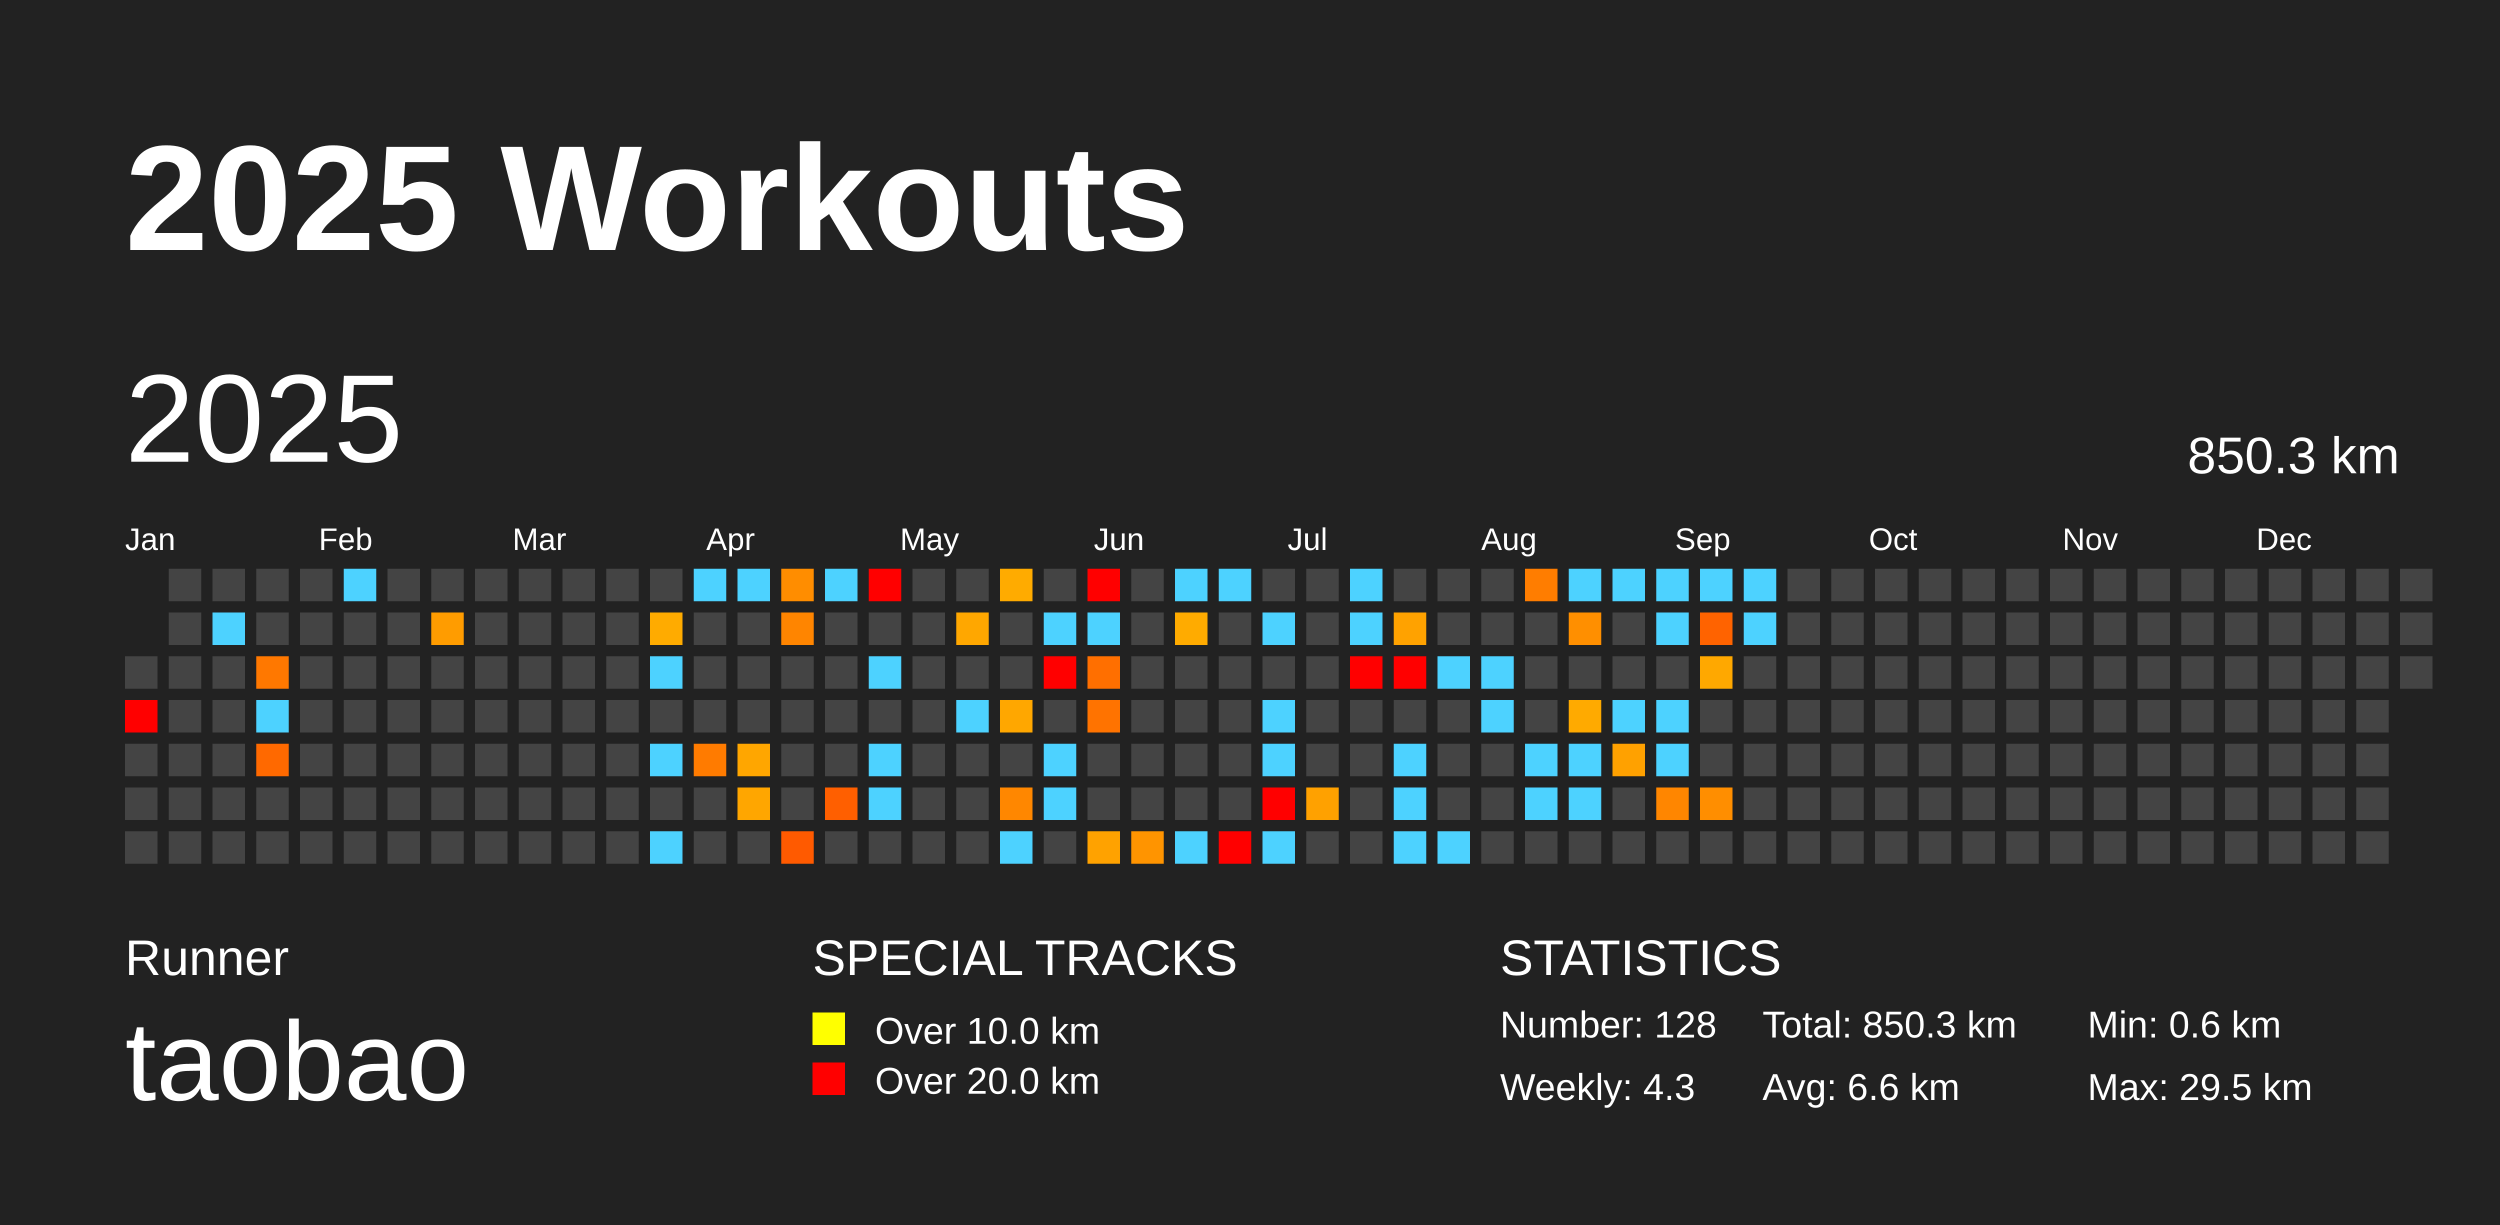
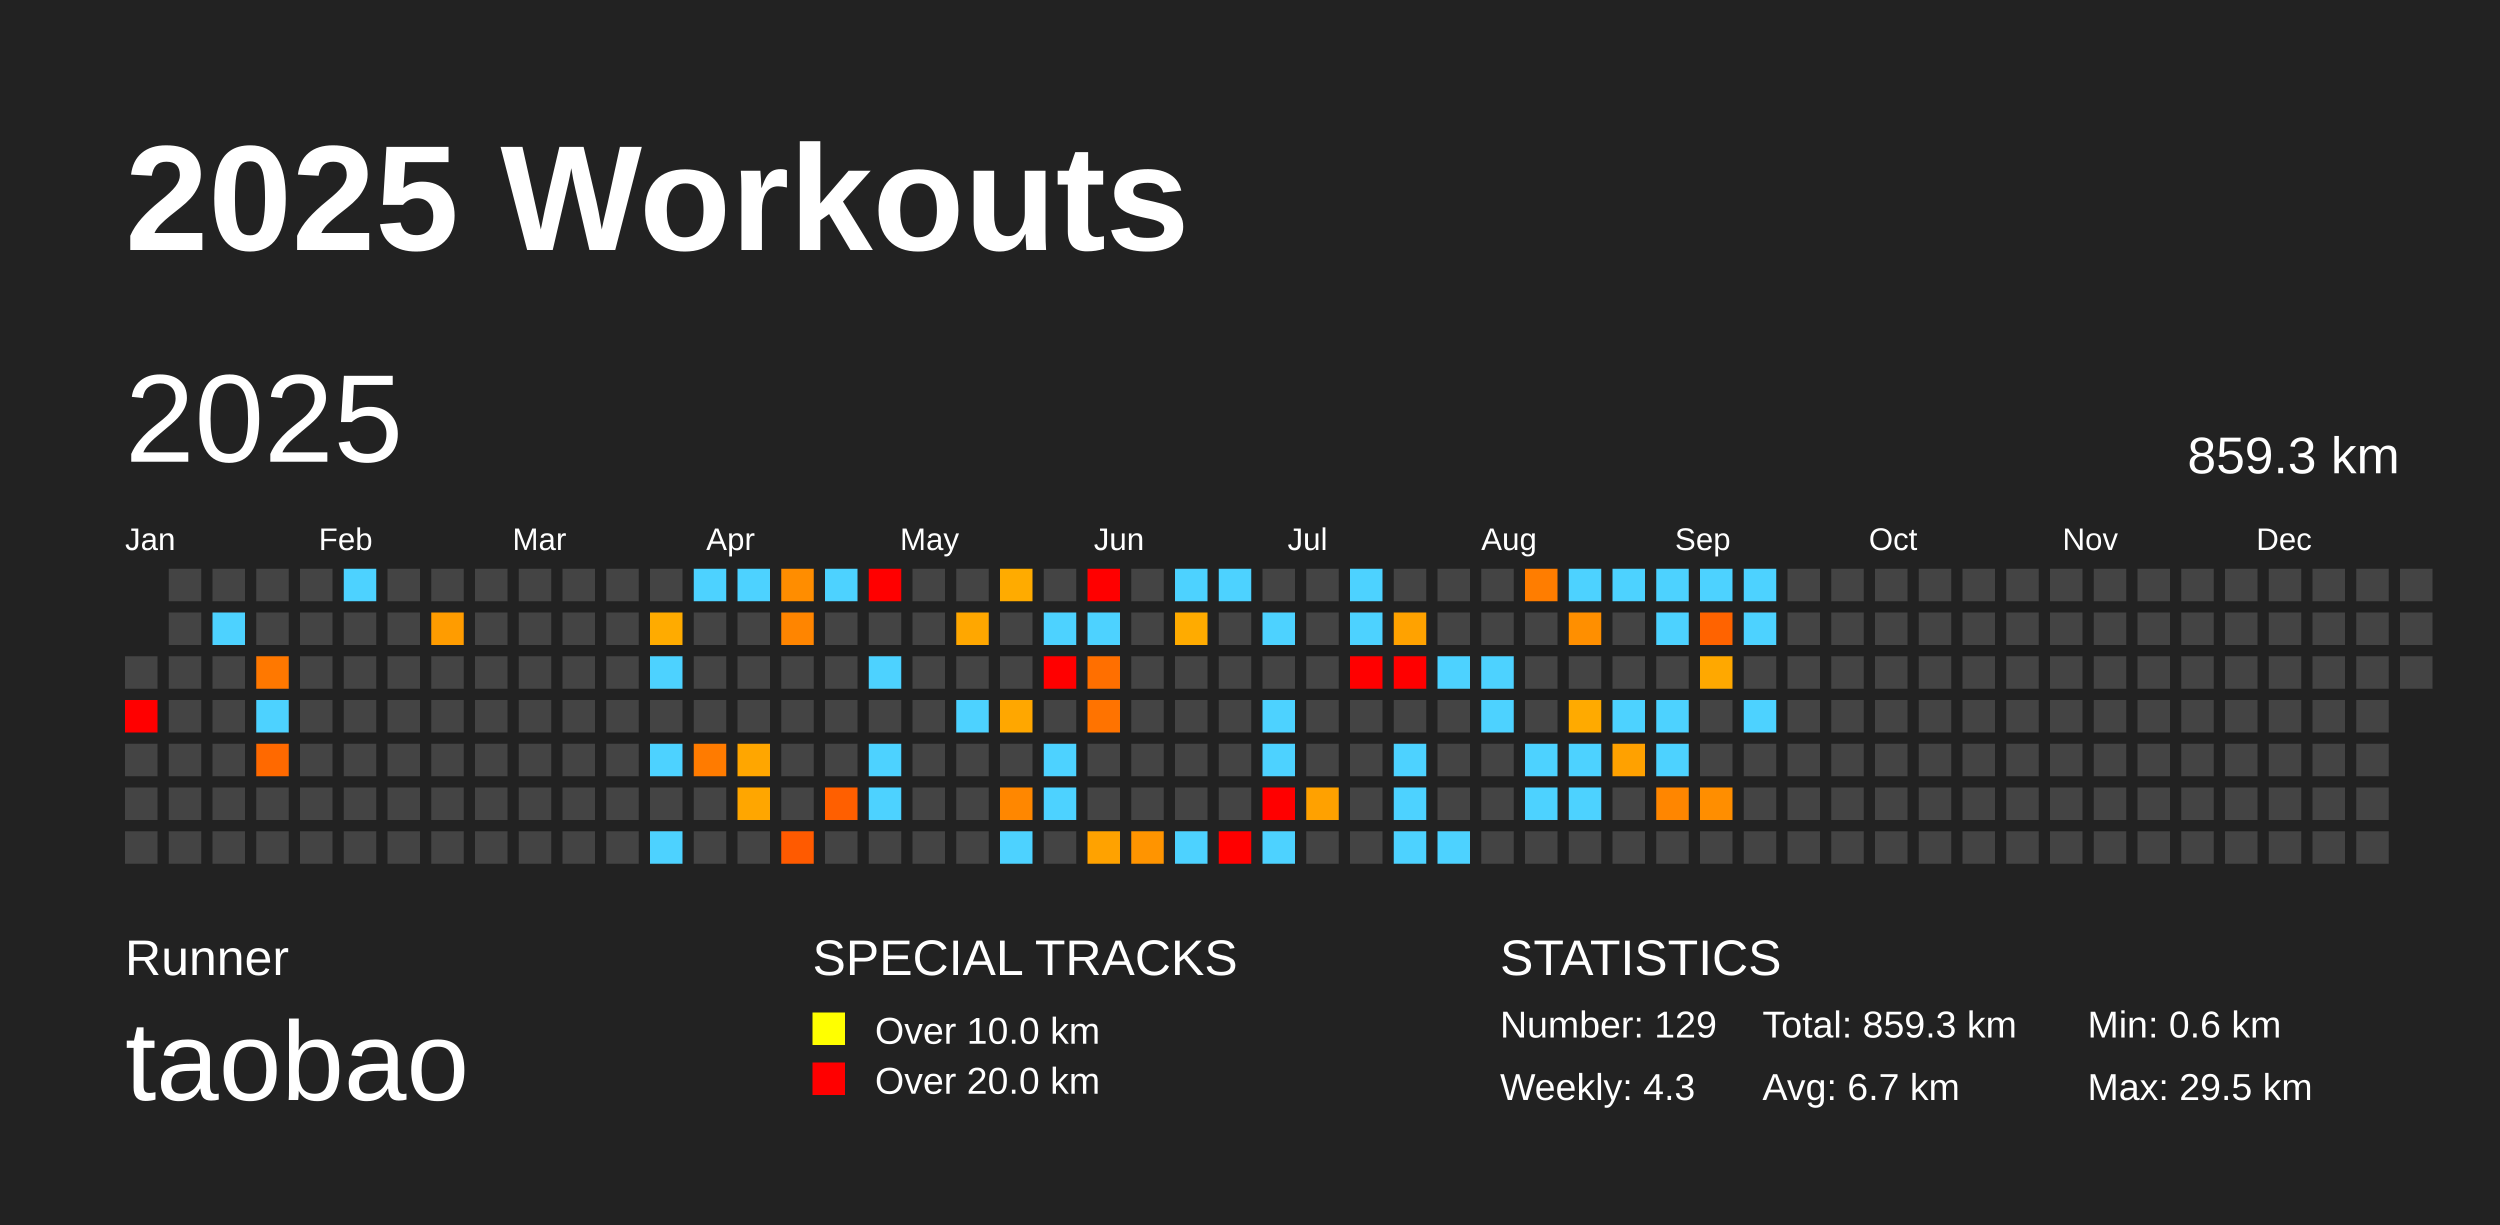
<svg xmlns="http://www.w3.org/2000/svg" baseProfile="full" height="98mm" version="1.1" viewBox="0,0,200,98" width="200mm">
  <defs />
  <rect fill="#222222" height="98" width="200" x="0" y="0" />
  <text fill="#FFFFFF" style="font-size:12px; font-family:Arial; font-weight:bold;" x="10" y="20">2025 Workouts</text>
  <text fill="#FFFFFF" style="font-size:4px; font-family:Arial" x="10" y="78">Runner</text>
  <text fill="#FFFFFF" style="font-size:9px; font-family:Arial" x="10" y="88">taobao</text>
  <text fill="#FFFFFF" style="font-size:4px; font-family:Arial" x="65" y="78">SPECIAL TRACKS</text>
  <rect fill="yellow" height="2.6" width="2.6" x="65" y="81" />
  <text fill="#FFFFFF" style="font-size:3px; font-family:Arial" x="70" y="83.5">Over 10.0 km</text>
  <rect fill="red" height="2.6" width="2.6" x="65" y="85" />
  <text fill="#FFFFFF" style="font-size:3px; font-family:Arial" x="70" y="87.5">Over 20.0 km</text>
  <text fill="#FFFFFF" style="font-size:4px; font-family:Arial" x="120" y="78">STATISTICS</text>
-   <text fill="#FFFFFF" style="font-size:3px; font-family:Arial" x="120" y="83">Number: 128</text>
+   <text fill="#FFFFFF" style="font-size:3px; font-family:Arial" x="120" y="83">Number: 129</text>
  <text fill="#FFFFFF" style="font-size:3px; font-family:Arial" x="120" y="88">Weekly: 4.3</text>
-   <text fill="#FFFFFF" style="font-size:3px; font-family:Arial" x="141" y="83">Total: 850.3 km</text>
-   <text fill="#FFFFFF" style="font-size:3px; font-family:Arial" x="141" y="88">Avg: 6.6 km</text>
+   <text fill="#FFFFFF" style="font-size:3px; font-family:Arial" x="141" y="83">Total: 859.3 km</text>
+   <text fill="#FFFFFF" style="font-size:3px; font-family:Arial" x="141" y="88">Avg: 6.7 km</text>
  <text fill="#FFFFFF" style="font-size:3px; font-family:Arial" x="167" y="83">Min: 0.6 km</text>
  <text fill="#FFFFFF" style="font-size:3px; font-family:Arial" x="167" y="88">Max: 29.5 km</text>
  <text dominant-baseline="hanging" fill="#FFFFFF" style="font-size:10.0px; font-family:Arial;" x="10" y="30">2025</text>
-   <text dominant-baseline="hanging" fill="#FFFFFF" style="font-size:4.125px; font-family:Arial;" x="175" y="35">850.3 km</text>
+   <text dominant-baseline="hanging" fill="#FFFFFF" style="font-size:4.125px; font-family:Arial;" x="175" y="35">859.3 km</text>
  <text fill="#FFFFFF" style="font-size:2.5px; font-family:Arial" x="10.0" y="44">Jan</text>
  <text fill="#FFFFFF" style="font-size:2.5px; font-family:Arial" x="25.5" y="44">Feb</text>
  <text fill="#FFFFFF" style="font-size:2.5px; font-family:Arial" x="41.0" y="44">Mar</text>
  <text fill="#FFFFFF" style="font-size:2.5px; font-family:Arial" x="56.5" y="44">Apr</text>
  <text fill="#FFFFFF" style="font-size:2.5px; font-family:Arial" x="72.0" y="44">May</text>
  <text fill="#FFFFFF" style="font-size:2.5px; font-family:Arial" x="87.5" y="44">Jun</text>
  <text fill="#FFFFFF" style="font-size:2.5px; font-family:Arial" x="103.0" y="44">Jul</text>
  <text fill="#FFFFFF" style="font-size:2.5px; font-family:Arial" x="118.5" y="44">Aug</text>
  <text fill="#FFFFFF" style="font-size:2.5px; font-family:Arial" x="134.0" y="44">Sep</text>
  <text fill="#FFFFFF" style="font-size:2.5px; font-family:Arial" x="149.5" y="44">Oct</text>
  <text fill="#FFFFFF" style="font-size:2.5px; font-family:Arial" x="165.0" y="44">Nov</text>
  <text fill="#FFFFFF" style="font-size:2.5px; font-family:Arial" x="180.5" y="44">Dec</text>
  <rect fill="#444444" height="2.6" width="2.6" x="10.0" y="52.5" />
  <rect fill="red" height="2.6" width="2.6" x="10.0" y="56.0" />
  <rect fill="#444444" height="2.6" width="2.6" x="10.0" y="59.5" />
  <rect fill="#444444" height="2.6" width="2.6" x="10.0" y="63.0" />
  <rect fill="#444444" height="2.6" width="2.6" x="10.0" y="66.5" />
  <rect fill="#444444" height="2.6" width="2.6" x="13.5" y="45.5" />
  <rect fill="#444444" height="2.6" width="2.6" x="13.5" y="49.0" />
  <rect fill="#444444" height="2.6" width="2.6" x="13.5" y="52.5" />
  <rect fill="#444444" height="2.6" width="2.6" x="13.5" y="56.0" />
  <rect fill="#444444" height="2.6" width="2.6" x="13.5" y="59.5" />
  <rect fill="#444444" height="2.6" width="2.6" x="13.5" y="63.0" />
  <rect fill="#444444" height="2.6" width="2.6" x="13.5" y="66.5" />
  <rect fill="#444444" height="2.6" width="2.6" x="17.0" y="45.5" />
  <rect fill="#4dd2ff" height="2.6" width="2.6" x="17.0" y="49.0" />
  <rect fill="#444444" height="2.6" width="2.6" x="17.0" y="52.5" />
  <rect fill="#444444" height="2.6" width="2.6" x="17.0" y="56.0" />
  <rect fill="#444444" height="2.6" width="2.6" x="17.0" y="59.5" />
  <rect fill="#444444" height="2.6" width="2.6" x="17.0" y="63.0" />
  <rect fill="#444444" height="2.6" width="2.6" x="17.0" y="66.5" />
  <rect fill="#444444" height="2.6" width="2.6" x="20.5" y="45.5" />
  <rect fill="#444444" height="2.6" width="2.6" x="20.5" y="49.0" />
  <rect fill="#ff7800" height="2.6" width="2.6" x="20.5" y="52.5" />
  <rect fill="#4dd2ff" height="2.6" width="2.6" x="20.5" y="56.0" />
  <rect fill="#ff6900" height="2.6" width="2.6" x="20.5" y="59.5" />
  <rect fill="#444444" height="2.6" width="2.6" x="20.5" y="63.0" />
  <rect fill="#444444" height="2.6" width="2.6" x="20.5" y="66.5" />
  <rect fill="#444444" height="2.6" width="2.6" x="24.0" y="45.5" />
  <rect fill="#444444" height="2.6" width="2.6" x="24.0" y="49.0" />
  <rect fill="#444444" height="2.6" width="2.6" x="24.0" y="52.5" />
  <rect fill="#444444" height="2.6" width="2.6" x="24.0" y="56.0" />
  <rect fill="#444444" height="2.6" width="2.6" x="24.0" y="59.5" />
  <rect fill="#444444" height="2.6" width="2.6" x="24.0" y="63.0" />
  <rect fill="#444444" height="2.6" width="2.6" x="24.0" y="66.5" />
  <rect fill="#4dd2ff" height="2.6" width="2.6" x="27.5" y="45.5" />
  <rect fill="#444444" height="2.6" width="2.6" x="27.5" y="49.0" />
  <rect fill="#444444" height="2.6" width="2.6" x="27.5" y="52.5" />
  <rect fill="#444444" height="2.6" width="2.6" x="27.5" y="56.0" />
  <rect fill="#444444" height="2.6" width="2.6" x="27.5" y="59.5" />
  <rect fill="#444444" height="2.6" width="2.6" x="27.5" y="63.0" />
  <rect fill="#444444" height="2.6" width="2.6" x="27.5" y="66.5" />
  <rect fill="#444444" height="2.6" width="2.6" x="31.0" y="45.5" />
  <rect fill="#444444" height="2.6" width="2.6" x="31.0" y="49.0" />
  <rect fill="#444444" height="2.6" width="2.6" x="31.0" y="52.5" />
  <rect fill="#444444" height="2.6" width="2.6" x="31.0" y="56.0" />
  <rect fill="#444444" height="2.6" width="2.6" x="31.0" y="59.5" />
  <rect fill="#444444" height="2.6" width="2.6" x="31.0" y="63.0" />
  <rect fill="#444444" height="2.6" width="2.6" x="31.0" y="66.5" />
  <rect fill="#444444" height="2.6" width="2.6" x="34.5" y="45.5" />
  <rect fill="#ff9c00" height="2.6" width="2.6" x="34.5" y="49.0" />
  <rect fill="#444444" height="2.6" width="2.6" x="34.5" y="52.5" />
  <rect fill="#444444" height="2.6" width="2.6" x="34.5" y="56.0" />
  <rect fill="#444444" height="2.6" width="2.6" x="34.5" y="59.5" />
  <rect fill="#444444" height="2.6" width="2.6" x="34.5" y="63.0" />
  <rect fill="#444444" height="2.6" width="2.6" x="34.5" y="66.5" />
  <rect fill="#444444" height="2.6" width="2.6" x="38.0" y="45.5" />
  <rect fill="#444444" height="2.6" width="2.6" x="38.0" y="49.0" />
  <rect fill="#444444" height="2.6" width="2.6" x="38.0" y="52.5" />
  <rect fill="#444444" height="2.6" width="2.6" x="38.0" y="56.0" />
  <rect fill="#444444" height="2.6" width="2.6" x="38.0" y="59.5" />
  <rect fill="#444444" height="2.6" width="2.6" x="38.0" y="63.0" />
  <rect fill="#444444" height="2.6" width="2.6" x="38.0" y="66.5" />
  <rect fill="#444444" height="2.6" width="2.6" x="41.5" y="45.5" />
  <rect fill="#444444" height="2.6" width="2.6" x="41.5" y="49.0" />
  <rect fill="#444444" height="2.6" width="2.6" x="41.5" y="52.5" />
  <rect fill="#444444" height="2.6" width="2.6" x="41.5" y="56.0" />
  <rect fill="#444444" height="2.6" width="2.6" x="41.5" y="59.5" />
  <rect fill="#444444" height="2.6" width="2.6" x="41.5" y="63.0" />
  <rect fill="#444444" height="2.6" width="2.6" x="41.5" y="66.5" />
  <rect fill="#444444" height="2.6" width="2.6" x="45.0" y="45.5" />
  <rect fill="#444444" height="2.6" width="2.6" x="45.0" y="49.0" />
  <rect fill="#444444" height="2.6" width="2.6" x="45.0" y="52.5" />
  <rect fill="#444444" height="2.6" width="2.6" x="45.0" y="56.0" />
  <rect fill="#444444" height="2.6" width="2.6" x="45.0" y="59.5" />
  <rect fill="#444444" height="2.6" width="2.6" x="45.0" y="63.0" />
  <rect fill="#444444" height="2.6" width="2.6" x="45.0" y="66.5" />
  <rect fill="#444444" height="2.6" width="2.6" x="48.5" y="45.5" />
  <rect fill="#444444" height="2.6" width="2.6" x="48.5" y="49.0" />
  <rect fill="#444444" height="2.6" width="2.6" x="48.5" y="52.5" />
  <rect fill="#444444" height="2.6" width="2.6" x="48.5" y="56.0" />
  <rect fill="#444444" height="2.6" width="2.6" x="48.5" y="59.5" />
  <rect fill="#444444" height="2.6" width="2.6" x="48.5" y="63.0" />
  <rect fill="#444444" height="2.6" width="2.6" x="48.5" y="66.5" />
  <rect fill="#444444" height="2.6" width="2.6" x="52.0" y="45.5" />
  <rect fill="#ffab00" height="2.6" width="2.6" x="52.0" y="49.0" />
  <rect fill="#4dd2ff" height="2.6" width="2.6" x="52.0" y="52.5" />
  <rect fill="#444444" height="2.6" width="2.6" x="52.0" y="56.0" />
  <rect fill="#4dd2ff" height="2.6" width="2.6" x="52.0" y="59.5" />
  <rect fill="#444444" height="2.6" width="2.6" x="52.0" y="63.0" />
  <rect fill="#4dd2ff" height="2.6" width="2.6" x="52.0" y="66.5" />
  <rect fill="#4dd2ff" height="2.6" width="2.6" x="55.5" y="45.5" />
  <rect fill="#444444" height="2.6" width="2.6" x="55.5" y="49.0" />
  <rect fill="#444444" height="2.6" width="2.6" x="55.5" y="52.5" />
  <rect fill="#444444" height="2.6" width="2.6" x="55.5" y="56.0" />
  <rect fill="#ff7b00" height="2.6" width="2.6" x="55.5" y="59.5" />
  <rect fill="#444444" height="2.6" width="2.6" x="55.5" y="63.0" />
  <rect fill="#444444" height="2.6" width="2.6" x="55.5" y="66.5" />
  <rect fill="#4dd2ff" height="2.6" width="2.6" x="59.0" y="45.5" />
  <rect fill="#444444" height="2.6" width="2.6" x="59.0" y="49.0" />
  <rect fill="#444444" height="2.6" width="2.6" x="59.0" y="52.5" />
  <rect fill="#444444" height="2.6" width="2.6" x="59.0" y="56.0" />
  <rect fill="#ffa600" height="2.6" width="2.6" x="59.0" y="59.5" />
  <rect fill="#ffa600" height="2.6" width="2.6" x="59.0" y="63.0" />
  <rect fill="#444444" height="2.6" width="2.6" x="59.0" y="66.5" />
  <rect fill="#ff8d00" height="2.6" width="2.6" x="62.5" y="45.5" />
  <rect fill="#ff8500" height="2.6" width="2.6" x="62.5" y="49.0" />
  <rect fill="#444444" height="2.6" width="2.6" x="62.5" y="52.5" />
  <rect fill="#444444" height="2.6" width="2.6" x="62.5" y="56.0" />
  <rect fill="#444444" height="2.6" width="2.6" x="62.5" y="59.5" />
  <rect fill="#444444" height="2.6" width="2.6" x="62.5" y="63.0" />
  <rect fill="#ff5a00" height="2.6" width="2.6" x="62.5" y="66.5" />
  <rect fill="#4dd2ff" height="2.6" width="2.6" x="66.0" y="45.5" />
  <rect fill="#444444" height="2.6" width="2.6" x="66.0" y="49.0" />
  <rect fill="#444444" height="2.6" width="2.6" x="66.0" y="52.5" />
  <rect fill="#444444" height="2.6" width="2.6" x="66.0" y="56.0" />
  <rect fill="#444444" height="2.6" width="2.6" x="66.0" y="59.5" />
  <rect fill="#ff5f00" height="2.6" width="2.6" x="66.0" y="63.0" />
  <rect fill="#444444" height="2.6" width="2.6" x="66.0" y="66.5" />
  <rect fill="red" height="2.6" width="2.6" x="69.5" y="45.5" />
  <rect fill="#444444" height="2.6" width="2.6" x="69.5" y="49.0" />
  <rect fill="#4dd2ff" height="2.6" width="2.6" x="69.5" y="52.5" />
  <rect fill="#444444" height="2.6" width="2.6" x="69.5" y="56.0" />
  <rect fill="#4dd2ff" height="2.6" width="2.6" x="69.5" y="59.5" />
  <rect fill="#4dd2ff" height="2.6" width="2.6" x="69.5" y="63.0" />
  <rect fill="#444444" height="2.6" width="2.6" x="69.5" y="66.5" />
  <rect fill="#444444" height="2.6" width="2.6" x="73.0" y="45.5" />
  <rect fill="#444444" height="2.6" width="2.6" x="73.0" y="49.0" />
  <rect fill="#444444" height="2.6" width="2.6" x="73.0" y="52.5" />
  <rect fill="#444444" height="2.6" width="2.6" x="73.0" y="56.0" />
  <rect fill="#444444" height="2.6" width="2.6" x="73.0" y="59.5" />
  <rect fill="#444444" height="2.6" width="2.6" x="73.0" y="63.0" />
  <rect fill="#444444" height="2.6" width="2.6" x="73.0" y="66.5" />
  <rect fill="#444444" height="2.6" width="2.6" x="76.5" y="45.5" />
  <rect fill="#ffa700" height="2.6" width="2.6" x="76.5" y="49.0" />
  <rect fill="#444444" height="2.6" width="2.6" x="76.5" y="52.5" />
  <rect fill="#4dd2ff" height="2.6" width="2.6" x="76.5" y="56.0" />
  <rect fill="#444444" height="2.6" width="2.6" x="76.5" y="59.5" />
  <rect fill="#444444" height="2.6" width="2.6" x="76.5" y="63.0" />
  <rect fill="#444444" height="2.6" width="2.6" x="76.5" y="66.5" />
  <rect fill="#ffab00" height="2.6" width="2.6" x="80.0" y="45.5" />
  <rect fill="#444444" height="2.6" width="2.6" x="80.0" y="49.0" />
  <rect fill="#444444" height="2.6" width="2.6" x="80.0" y="52.5" />
  <rect fill="#ffa700" height="2.6" width="2.6" x="80.0" y="56.0" />
  <rect fill="#444444" height="2.6" width="2.6" x="80.0" y="59.5" />
  <rect fill="#ff8700" height="2.6" width="2.6" x="80.0" y="63.0" />
  <rect fill="#4dd2ff" height="2.6" width="2.6" x="80.0" y="66.5" />
  <rect fill="#444444" height="2.6" width="2.6" x="83.5" y="45.5" />
  <rect fill="#4dd2ff" height="2.6" width="2.6" x="83.5" y="49.0" />
  <rect fill="red" height="2.6" width="2.6" x="83.5" y="52.5" />
  <rect fill="#444444" height="2.6" width="2.6" x="83.5" y="56.0" />
  <rect fill="#4dd2ff" height="2.6" width="2.6" x="83.5" y="59.5" />
  <rect fill="#4dd2ff" height="2.6" width="2.6" x="83.5" y="63.0" />
  <rect fill="#444444" height="2.6" width="2.6" x="83.5" y="66.5" />
  <rect fill="red" height="2.6" width="2.6" x="87.0" y="45.5" />
  <rect fill="#4dd2ff" height="2.6" width="2.6" x="87.0" y="49.0" />
  <rect fill="#ff6f00" height="2.6" width="2.6" x="87.0" y="52.5" />
  <rect fill="#ff7300" height="2.6" width="2.6" x="87.0" y="56.0" />
  <rect fill="#444444" height="2.6" width="2.6" x="87.0" y="59.5" />
  <rect fill="#444444" height="2.6" width="2.6" x="87.0" y="63.0" />
  <rect fill="#ffa200" height="2.6" width="2.6" x="87.0" y="66.5" />
  <rect fill="#444444" height="2.6" width="2.6" x="90.5" y="45.5" />
  <rect fill="#444444" height="2.6" width="2.6" x="90.5" y="49.0" />
  <rect fill="#444444" height="2.6" width="2.6" x="90.5" y="52.5" />
  <rect fill="#444444" height="2.6" width="2.6" x="90.5" y="56.0" />
  <rect fill="#444444" height="2.6" width="2.6" x="90.5" y="59.5" />
  <rect fill="#444444" height="2.6" width="2.6" x="90.5" y="63.0" />
  <rect fill="#ff9400" height="2.6" width="2.6" x="90.5" y="66.5" />
  <rect fill="#4dd2ff" height="2.6" width="2.6" x="94.0" y="45.5" />
  <rect fill="#ffab00" height="2.6" width="2.6" x="94.0" y="49.0" />
  <rect fill="#444444" height="2.6" width="2.6" x="94.0" y="52.5" />
  <rect fill="#444444" height="2.6" width="2.6" x="94.0" y="56.0" />
  <rect fill="#444444" height="2.6" width="2.6" x="94.0" y="59.5" />
  <rect fill="#444444" height="2.6" width="2.6" x="94.0" y="63.0" />
  <rect fill="#4dd2ff" height="2.6" width="2.6" x="94.0" y="66.5" />
  <rect fill="#4dd2ff" height="2.6" width="2.6" x="97.5" y="45.5" />
  <rect fill="#444444" height="2.6" width="2.6" x="97.5" y="49.0" />
  <rect fill="#444444" height="2.6" width="2.6" x="97.5" y="52.5" />
  <rect fill="#444444" height="2.6" width="2.6" x="97.5" y="56.0" />
  <rect fill="#444444" height="2.6" width="2.6" x="97.5" y="59.5" />
  <rect fill="#444444" height="2.6" width="2.6" x="97.5" y="63.0" />
  <rect fill="red" height="2.6" width="2.6" x="97.5" y="66.5" />
  <rect fill="#444444" height="2.6" width="2.6" x="101.0" y="45.5" />
  <rect fill="#4dd2ff" height="2.6" width="2.6" x="101.0" y="49.0" />
  <rect fill="#444444" height="2.6" width="2.6" x="101.0" y="52.5" />
  <rect fill="#4dd2ff" height="2.6" width="2.6" x="101.0" y="56.0" />
  <rect fill="#4dd2ff" height="2.6" width="2.6" x="101.0" y="59.5" />
  <rect fill="red" height="2.6" width="2.6" x="101.0" y="63.0" />
  <rect fill="#4dd2ff" height="2.6" width="2.6" x="101.0" y="66.5" />
  <rect fill="#444444" height="2.6" width="2.6" x="104.5" y="45.5" />
  <rect fill="#444444" height="2.6" width="2.6" x="104.5" y="49.0" />
  <rect fill="#444444" height="2.6" width="2.6" x="104.5" y="52.5" />
  <rect fill="#444444" height="2.6" width="2.6" x="104.5" y="56.0" />
  <rect fill="#444444" height="2.6" width="2.6" x="104.5" y="59.5" />
  <rect fill="#ffa100" height="2.6" width="2.6" x="104.5" y="63.0" />
  <rect fill="#444444" height="2.6" width="2.6" x="104.5" y="66.5" />
  <rect fill="#4dd2ff" height="2.6" width="2.6" x="108.0" y="45.5" />
  <rect fill="#4dd2ff" height="2.6" width="2.6" x="108.0" y="49.0" />
  <rect fill="red" height="2.6" width="2.6" x="108.0" y="52.5" />
  <rect fill="#444444" height="2.6" width="2.6" x="108.0" y="56.0" />
  <rect fill="#444444" height="2.6" width="2.6" x="108.0" y="59.5" />
  <rect fill="#444444" height="2.6" width="2.6" x="108.0" y="63.0" />
  <rect fill="#444444" height="2.6" width="2.6" x="108.0" y="66.5" />
  <rect fill="#444444" height="2.6" width="2.6" x="111.5" y="45.5" />
  <rect fill="#ffa200" height="2.6" width="2.6" x="111.5" y="49.0" />
  <rect fill="red" height="2.6" width="2.6" x="111.5" y="52.5" />
  <rect fill="#444444" height="2.6" width="2.6" x="111.5" y="56.0" />
  <rect fill="#4dd2ff" height="2.6" width="2.6" x="111.5" y="59.5" />
  <rect fill="#4dd2ff" height="2.6" width="2.6" x="111.5" y="63.0" />
  <rect fill="#4dd2ff" height="2.6" width="2.6" x="111.5" y="66.5" />
  <rect fill="#444444" height="2.6" width="2.6" x="115.0" y="45.5" />
  <rect fill="#444444" height="2.6" width="2.6" x="115.0" y="49.0" />
  <rect fill="#4dd2ff" height="2.6" width="2.6" x="115.0" y="52.5" />
  <rect fill="#444444" height="2.6" width="2.6" x="115.0" y="56.0" />
  <rect fill="#444444" height="2.6" width="2.6" x="115.0" y="59.5" />
  <rect fill="#444444" height="2.6" width="2.6" x="115.0" y="63.0" />
  <rect fill="#4dd2ff" height="2.6" width="2.6" x="115.0" y="66.5" />
  <rect fill="#444444" height="2.6" width="2.6" x="118.5" y="45.5" />
  <rect fill="#444444" height="2.6" width="2.6" x="118.5" y="49.0" />
  <rect fill="#4dd2ff" height="2.6" width="2.6" x="118.5" y="52.5" />
  <rect fill="#4dd2ff" height="2.6" width="2.6" x="118.5" y="56.0" />
  <rect fill="#444444" height="2.6" width="2.6" x="118.5" y="59.5" />
  <rect fill="#444444" height="2.6" width="2.6" x="118.5" y="63.0" />
  <rect fill="#444444" height="2.6" width="2.6" x="118.5" y="66.5" />
  <rect fill="#ff7d00" height="2.6" width="2.6" x="122.0" y="45.5" />
  <rect fill="#444444" height="2.6" width="2.6" x="122.0" y="49.0" />
  <rect fill="#444444" height="2.6" width="2.6" x="122.0" y="52.5" />
  <rect fill="#444444" height="2.6" width="2.6" x="122.0" y="56.0" />
  <rect fill="#4dd2ff" height="2.6" width="2.6" x="122.0" y="59.5" />
  <rect fill="#4dd2ff" height="2.6" width="2.6" x="122.0" y="63.0" />
  <rect fill="#444444" height="2.6" width="2.6" x="122.0" y="66.5" />
  <rect fill="#4dd2ff" height="2.6" width="2.6" x="125.5" y="45.5" />
  <rect fill="#ff8f00" height="2.6" width="2.6" x="125.5" y="49.0" />
  <rect fill="#444444" height="2.6" width="2.6" x="125.5" y="52.5" />
  <rect fill="#ffaa00" height="2.6" width="2.6" x="125.5" y="56.0" />
  <rect fill="#4dd2ff" height="2.6" width="2.6" x="125.5" y="59.5" />
  <rect fill="#4dd2ff" height="2.6" width="2.6" x="125.5" y="63.0" />
  <rect fill="#444444" height="2.6" width="2.6" x="125.5" y="66.5" />
  <rect fill="#4dd2ff" height="2.6" width="2.6" x="129.0" y="45.5" />
  <rect fill="#444444" height="2.6" width="2.6" x="129.0" y="49.0" />
  <rect fill="#444444" height="2.6" width="2.6" x="129.0" y="52.5" />
  <rect fill="#4dd2ff" height="2.6" width="2.6" x="129.0" y="56.0" />
  <rect fill="#ffa100" height="2.6" width="2.6" x="129.0" y="59.5" />
  <rect fill="#444444" height="2.6" width="2.6" x="129.0" y="63.0" />
  <rect fill="#444444" height="2.6" width="2.6" x="129.0" y="66.5" />
  <rect fill="#4dd2ff" height="2.6" width="2.6" x="132.5" y="45.5" />
  <rect fill="#4dd2ff" height="2.6" width="2.6" x="132.5" y="49.0" />
  <rect fill="#444444" height="2.6" width="2.6" x="132.5" y="52.5" />
  <rect fill="#4dd2ff" height="2.6" width="2.6" x="132.5" y="56.0" />
  <rect fill="#4dd2ff" height="2.6" width="2.6" x="132.5" y="59.5" />
  <rect fill="#ff8600" height="2.6" width="2.6" x="132.5" y="63.0" />
  <rect fill="#444444" height="2.6" width="2.6" x="132.5" y="66.5" />
  <rect fill="#4dd2ff" height="2.6" width="2.6" x="136.0" y="45.5" />
  <rect fill="#ff6300" height="2.6" width="2.6" x="136.0" y="49.0" />
  <rect fill="#ffa800" height="2.6" width="2.6" x="136.0" y="52.5" />
  <rect fill="#444444" height="2.6" width="2.6" x="136.0" y="56.0" />
  <rect fill="#444444" height="2.6" width="2.6" x="136.0" y="59.5" />
  <rect fill="#ff8e00" height="2.6" width="2.6" x="136.0" y="63.0" />
  <rect fill="#444444" height="2.6" width="2.6" x="136.0" y="66.5" />
  <rect fill="#4dd2ff" height="2.6" width="2.6" x="139.5" y="45.5" />
  <rect fill="#4dd2ff" height="2.6" width="2.6" x="139.5" y="49.0" />
  <rect fill="#444444" height="2.6" width="2.6" x="139.5" y="52.5" />
-   <rect fill="#444444" height="2.6" width="2.6" x="139.5" y="56.0" />
+   <rect fill="#4dd2ff" height="2.6" width="2.6" x="139.5" y="56.0" />
  <rect fill="#444444" height="2.6" width="2.6" x="139.5" y="59.5" />
  <rect fill="#444444" height="2.6" width="2.6" x="139.5" y="63.0" />
  <rect fill="#444444" height="2.6" width="2.6" x="139.5" y="66.5" />
  <rect fill="#444444" height="2.6" width="2.6" x="143.0" y="45.5" />
  <rect fill="#444444" height="2.6" width="2.6" x="143.0" y="49.0" />
  <rect fill="#444444" height="2.6" width="2.6" x="143.0" y="52.5" />
  <rect fill="#444444" height="2.6" width="2.6" x="143.0" y="56.0" />
  <rect fill="#444444" height="2.6" width="2.6" x="143.0" y="59.5" />
  <rect fill="#444444" height="2.6" width="2.6" x="143.0" y="63.0" />
  <rect fill="#444444" height="2.6" width="2.6" x="143.0" y="66.5" />
  <rect fill="#444444" height="2.6" width="2.6" x="146.5" y="45.5" />
  <rect fill="#444444" height="2.6" width="2.6" x="146.5" y="49.0" />
  <rect fill="#444444" height="2.6" width="2.6" x="146.5" y="52.5" />
  <rect fill="#444444" height="2.6" width="2.6" x="146.5" y="56.0" />
  <rect fill="#444444" height="2.6" width="2.6" x="146.5" y="59.5" />
  <rect fill="#444444" height="2.6" width="2.6" x="146.5" y="63.0" />
  <rect fill="#444444" height="2.6" width="2.6" x="146.5" y="66.5" />
  <rect fill="#444444" height="2.6" width="2.6" x="150.0" y="45.5" />
  <rect fill="#444444" height="2.6" width="2.6" x="150.0" y="49.0" />
  <rect fill="#444444" height="2.6" width="2.6" x="150.0" y="52.5" />
  <rect fill="#444444" height="2.6" width="2.6" x="150.0" y="56.0" />
  <rect fill="#444444" height="2.6" width="2.6" x="150.0" y="59.5" />
  <rect fill="#444444" height="2.6" width="2.6" x="150.0" y="63.0" />
  <rect fill="#444444" height="2.6" width="2.6" x="150.0" y="66.5" />
  <rect fill="#444444" height="2.6" width="2.6" x="153.5" y="45.5" />
  <rect fill="#444444" height="2.6" width="2.6" x="153.5" y="49.0" />
  <rect fill="#444444" height="2.6" width="2.6" x="153.5" y="52.5" />
  <rect fill="#444444" height="2.6" width="2.6" x="153.5" y="56.0" />
  <rect fill="#444444" height="2.6" width="2.6" x="153.5" y="59.5" />
  <rect fill="#444444" height="2.6" width="2.6" x="153.5" y="63.0" />
  <rect fill="#444444" height="2.6" width="2.6" x="153.5" y="66.5" />
  <rect fill="#444444" height="2.6" width="2.6" x="157.0" y="45.5" />
  <rect fill="#444444" height="2.6" width="2.6" x="157.0" y="49.0" />
  <rect fill="#444444" height="2.6" width="2.6" x="157.0" y="52.5" />
  <rect fill="#444444" height="2.6" width="2.6" x="157.0" y="56.0" />
  <rect fill="#444444" height="2.6" width="2.6" x="157.0" y="59.5" />
  <rect fill="#444444" height="2.6" width="2.6" x="157.0" y="63.0" />
  <rect fill="#444444" height="2.6" width="2.6" x="157.0" y="66.5" />
  <rect fill="#444444" height="2.6" width="2.6" x="160.5" y="45.5" />
  <rect fill="#444444" height="2.6" width="2.6" x="160.5" y="49.0" />
  <rect fill="#444444" height="2.6" width="2.6" x="160.5" y="52.5" />
  <rect fill="#444444" height="2.6" width="2.6" x="160.5" y="56.0" />
  <rect fill="#444444" height="2.6" width="2.6" x="160.5" y="59.5" />
  <rect fill="#444444" height="2.6" width="2.6" x="160.5" y="63.0" />
  <rect fill="#444444" height="2.6" width="2.6" x="160.5" y="66.5" />
  <rect fill="#444444" height="2.6" width="2.6" x="164.0" y="45.5" />
  <rect fill="#444444" height="2.6" width="2.6" x="164.0" y="49.0" />
  <rect fill="#444444" height="2.6" width="2.6" x="164.0" y="52.5" />
  <rect fill="#444444" height="2.6" width="2.6" x="164.0" y="56.0" />
  <rect fill="#444444" height="2.6" width="2.6" x="164.0" y="59.5" />
  <rect fill="#444444" height="2.6" width="2.6" x="164.0" y="63.0" />
  <rect fill="#444444" height="2.6" width="2.6" x="164.0" y="66.5" />
  <rect fill="#444444" height="2.6" width="2.6" x="167.5" y="45.5" />
  <rect fill="#444444" height="2.6" width="2.6" x="167.5" y="49.0" />
  <rect fill="#444444" height="2.6" width="2.6" x="167.5" y="52.5" />
  <rect fill="#444444" height="2.6" width="2.6" x="167.5" y="56.0" />
  <rect fill="#444444" height="2.6" width="2.6" x="167.5" y="59.5" />
  <rect fill="#444444" height="2.6" width="2.6" x="167.5" y="63.0" />
  <rect fill="#444444" height="2.6" width="2.6" x="167.5" y="66.5" />
  <rect fill="#444444" height="2.6" width="2.6" x="171.0" y="45.5" />
  <rect fill="#444444" height="2.6" width="2.6" x="171.0" y="49.0" />
  <rect fill="#444444" height="2.6" width="2.6" x="171.0" y="52.5" />
  <rect fill="#444444" height="2.6" width="2.6" x="171.0" y="56.0" />
  <rect fill="#444444" height="2.6" width="2.6" x="171.0" y="59.5" />
  <rect fill="#444444" height="2.6" width="2.6" x="171.0" y="63.0" />
  <rect fill="#444444" height="2.6" width="2.6" x="171.0" y="66.5" />
  <rect fill="#444444" height="2.6" width="2.6" x="174.5" y="45.5" />
  <rect fill="#444444" height="2.6" width="2.6" x="174.5" y="49.0" />
  <rect fill="#444444" height="2.6" width="2.6" x="174.5" y="52.5" />
  <rect fill="#444444" height="2.6" width="2.6" x="174.5" y="56.0" />
  <rect fill="#444444" height="2.6" width="2.6" x="174.5" y="59.5" />
  <rect fill="#444444" height="2.6" width="2.6" x="174.5" y="63.0" />
  <rect fill="#444444" height="2.6" width="2.6" x="174.5" y="66.5" />
  <rect fill="#444444" height="2.6" width="2.6" x="178.0" y="45.5" />
  <rect fill="#444444" height="2.6" width="2.6" x="178.0" y="49.0" />
  <rect fill="#444444" height="2.6" width="2.6" x="178.0" y="52.5" />
  <rect fill="#444444" height="2.6" width="2.6" x="178.0" y="56.0" />
  <rect fill="#444444" height="2.6" width="2.6" x="178.0" y="59.5" />
  <rect fill="#444444" height="2.6" width="2.6" x="178.0" y="63.0" />
  <rect fill="#444444" height="2.6" width="2.6" x="178.0" y="66.5" />
  <rect fill="#444444" height="2.6" width="2.6" x="181.5" y="45.5" />
  <rect fill="#444444" height="2.6" width="2.6" x="181.5" y="49.0" />
  <rect fill="#444444" height="2.6" width="2.6" x="181.5" y="52.5" />
  <rect fill="#444444" height="2.6" width="2.6" x="181.5" y="56.0" />
  <rect fill="#444444" height="2.6" width="2.6" x="181.5" y="59.5" />
  <rect fill="#444444" height="2.6" width="2.6" x="181.5" y="63.0" />
  <rect fill="#444444" height="2.6" width="2.6" x="181.5" y="66.5" />
  <rect fill="#444444" height="2.6" width="2.6" x="185.0" y="45.5" />
  <rect fill="#444444" height="2.6" width="2.6" x="185.0" y="49.0" />
  <rect fill="#444444" height="2.6" width="2.6" x="185.0" y="52.5" />
  <rect fill="#444444" height="2.6" width="2.6" x="185.0" y="56.0" />
  <rect fill="#444444" height="2.6" width="2.6" x="185.0" y="59.5" />
  <rect fill="#444444" height="2.6" width="2.6" x="185.0" y="63.0" />
  <rect fill="#444444" height="2.6" width="2.6" x="185.0" y="66.5" />
  <rect fill="#444444" height="2.6" width="2.6" x="188.5" y="45.5" />
  <rect fill="#444444" height="2.6" width="2.6" x="188.5" y="49.0" />
  <rect fill="#444444" height="2.6" width="2.6" x="188.5" y="52.5" />
  <rect fill="#444444" height="2.6" width="2.6" x="188.5" y="56.0" />
  <rect fill="#444444" height="2.6" width="2.6" x="188.5" y="59.5" />
  <rect fill="#444444" height="2.6" width="2.6" x="188.5" y="63.0" />
  <rect fill="#444444" height="2.6" width="2.6" x="188.5" y="66.5" />
  <rect fill="#444444" height="2.6" width="2.6" x="192.0" y="45.5" />
  <rect fill="#444444" height="2.6" width="2.6" x="192.0" y="49.0" />
  <rect fill="#444444" height="2.6" width="2.6" x="192.0" y="52.5" />
</svg>
